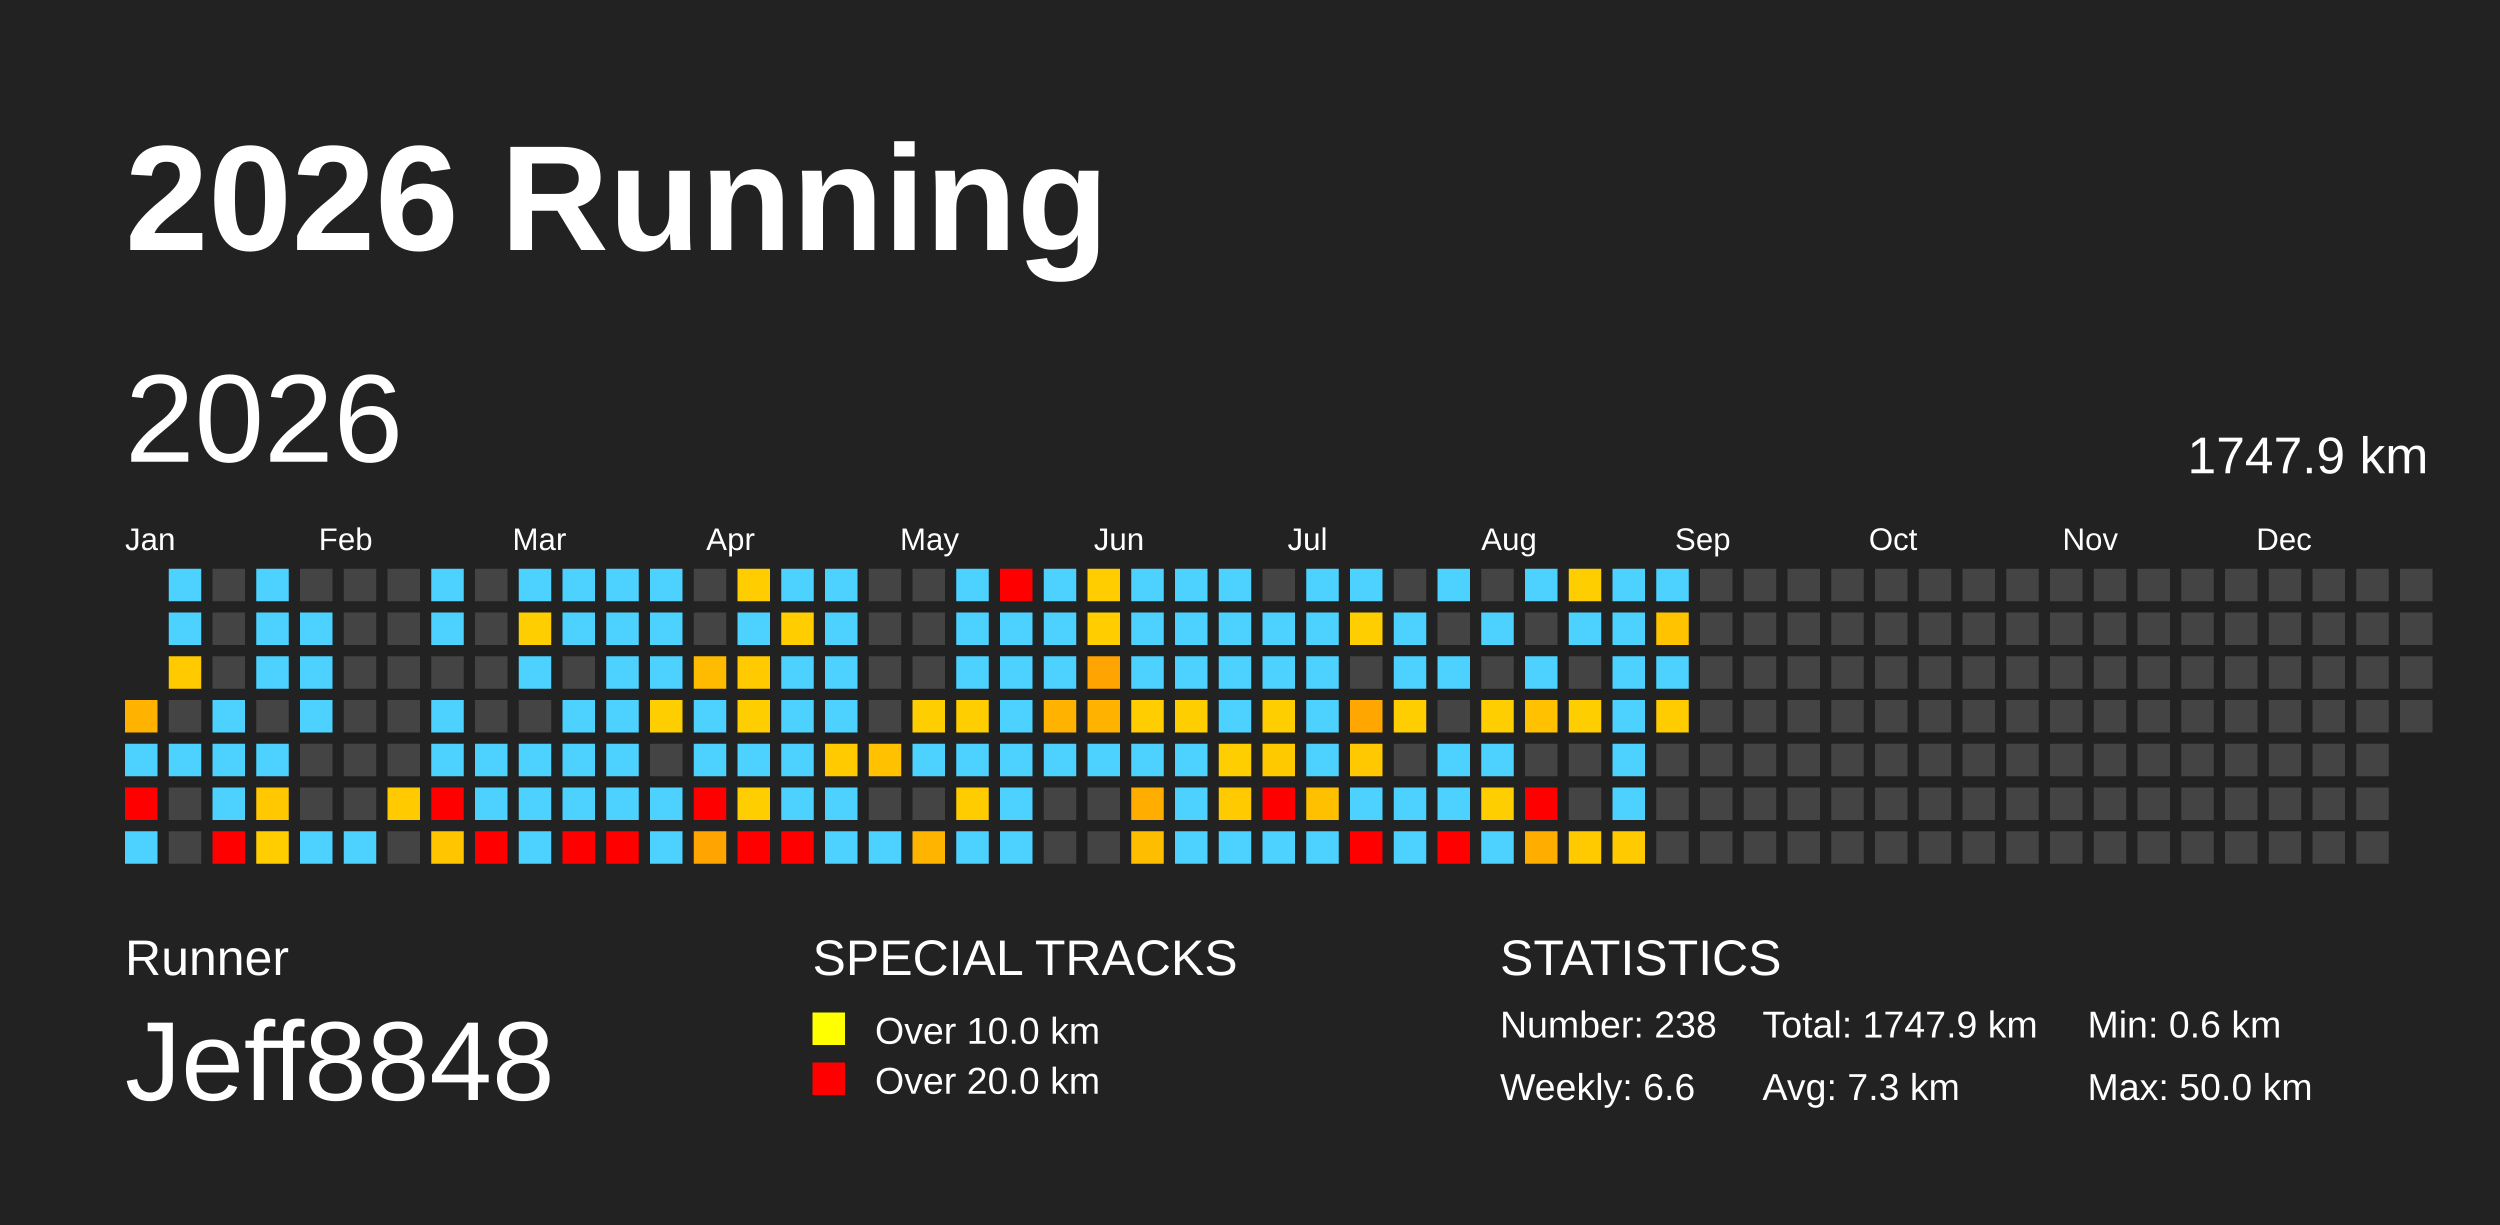
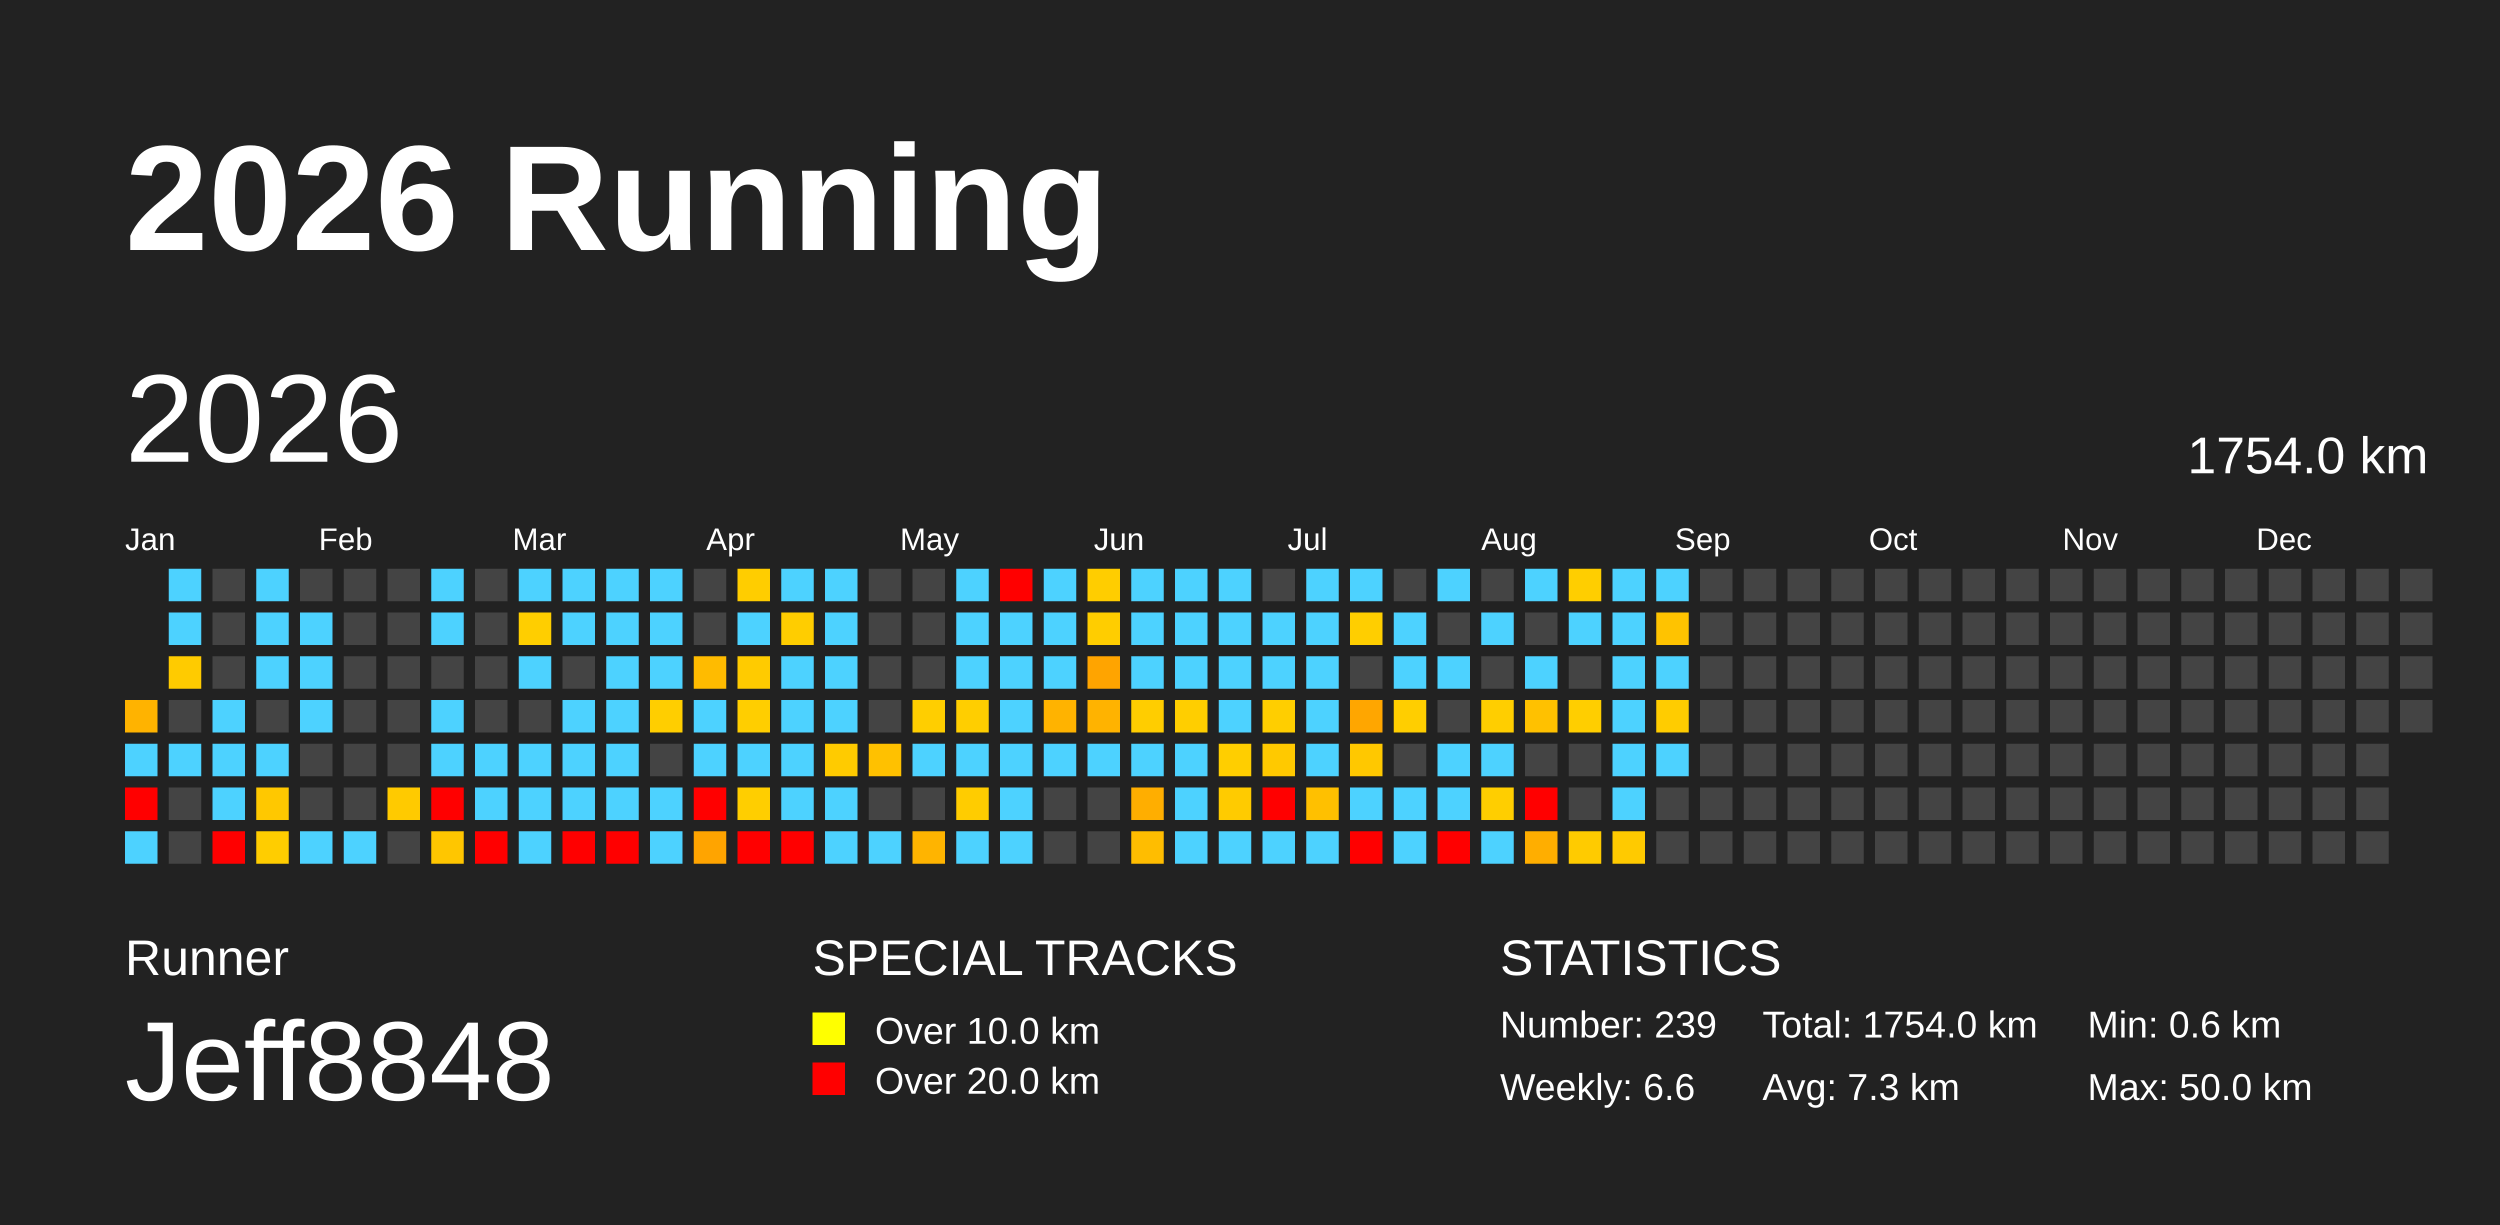
<svg xmlns="http://www.w3.org/2000/svg" baseProfile="full" height="98mm" version="1.1" viewBox="0,0,200,98" width="200mm">
  <defs />
  <rect fill="#222222" height="98" width="200" x="0" y="0" />
  <text fill="#FFFFFF" style="font-size:12px; font-family:Arial; font-weight:bold;" x="10" y="20">2026 Running</text>
  <text fill="#FFFFFF" style="font-size:4px; font-family:Arial" x="10" y="78">Runner</text>
  <text fill="#FFFFFF" style="font-size:9px; font-family:Arial" x="10" y="88">Jeff8848</text>
  <text fill="#FFFFFF" style="font-size:4px; font-family:Arial" x="65" y="78">SPECIAL TRACKS</text>
  <rect fill="yellow" height="2.6" width="2.6" x="65" y="81" />
  <text fill="#FFFFFF" style="font-size:3px; font-family:Arial" x="70" y="83.5">Over 10.0 km</text>
  <rect fill="red" height="2.6" width="2.6" x="65" y="85" />
  <text fill="#FFFFFF" style="font-size:3px; font-family:Arial" x="70" y="87.5">Over 20.0 km</text>
  <text fill="#FFFFFF" style="font-size:4px; font-family:Arial" x="120" y="78">STATISTICS</text>
-   <text fill="#FFFFFF" style="font-size:3px; font-family:Arial" x="120" y="83">Number: 238</text>
+   <text fill="#FFFFFF" style="font-size:3px; font-family:Arial" x="120" y="83">Number: 239</text>
  <text fill="#FFFFFF" style="font-size:3px; font-family:Arial" x="120" y="88">Weekly: 6.6</text>
-   <text fill="#FFFFFF" style="font-size:3px; font-family:Arial" x="141" y="83">Total: 1747.9 km</text>
+   <text fill="#FFFFFF" style="font-size:3px; font-family:Arial" x="141" y="83">Total: 1754.0 km</text>
  <text fill="#FFFFFF" style="font-size:3px; font-family:Arial" x="141" y="88">Avg: 7.3 km</text>
  <text fill="#FFFFFF" style="font-size:3px; font-family:Arial" x="167" y="83">Min: 0.6 km</text>
  <text fill="#FFFFFF" style="font-size:3px; font-family:Arial" x="167" y="88">Max: 50.0 km</text>
  <text dominant-baseline="hanging" fill="#FFFFFF" style="font-size:10.0px; font-family:Arial;" x="10" y="30">2026</text>
-   <text dominant-baseline="hanging" fill="#FFFFFF" style="font-size:4.125px; font-family:Arial;" x="175" y="35">1747.9 km</text>
+   <text dominant-baseline="hanging" fill="#FFFFFF" style="font-size:4.125px; font-family:Arial;" x="175" y="35">1754.0 km</text>
  <text fill="#FFFFFF" style="font-size:2.5px; font-family:Arial" x="10.0" y="44">Jan</text>
  <text fill="#FFFFFF" style="font-size:2.5px; font-family:Arial" x="25.5" y="44">Feb</text>
  <text fill="#FFFFFF" style="font-size:2.5px; font-family:Arial" x="41.0" y="44">Mar</text>
  <text fill="#FFFFFF" style="font-size:2.5px; font-family:Arial" x="56.5" y="44">Apr</text>
  <text fill="#FFFFFF" style="font-size:2.5px; font-family:Arial" x="72.0" y="44">May</text>
  <text fill="#FFFFFF" style="font-size:2.5px; font-family:Arial" x="87.5" y="44">Jun</text>
  <text fill="#FFFFFF" style="font-size:2.5px; font-family:Arial" x="103.0" y="44">Jul</text>
  <text fill="#FFFFFF" style="font-size:2.5px; font-family:Arial" x="118.5" y="44">Aug</text>
  <text fill="#FFFFFF" style="font-size:2.5px; font-family:Arial" x="134.0" y="44">Sep</text>
  <text fill="#FFFFFF" style="font-size:2.5px; font-family:Arial" x="149.5" y="44">Oct</text>
  <text fill="#FFFFFF" style="font-size:2.5px; font-family:Arial" x="165.0" y="44">Nov</text>
  <text fill="#FFFFFF" style="font-size:2.5px; font-family:Arial" x="180.5" y="44">Dec</text>
  <rect fill="#ffb300" height="2.6" width="2.6" x="10.0" y="56.0" />
  <rect fill="#4dd2ff" height="2.6" width="2.6" x="10.0" y="59.5" />
  <rect fill="red" height="2.6" width="2.6" x="10.0" y="63.0" />
  <rect fill="#4dd2ff" height="2.6" width="2.6" x="10.0" y="66.5" />
  <rect fill="#4dd2ff" height="2.6" width="2.6" x="13.5" y="45.5" />
  <rect fill="#4dd2ff" height="2.6" width="2.6" x="13.5" y="49.0" />
  <rect fill="#ffcb00" height="2.6" width="2.6" x="13.5" y="52.5" />
  <rect fill="#444444" height="2.6" width="2.6" x="13.5" y="56.0" />
  <rect fill="#4dd2ff" height="2.6" width="2.6" x="13.5" y="59.5" />
  <rect fill="#444444" height="2.6" width="2.6" x="13.5" y="63.0" />
  <rect fill="#444444" height="2.6" width="2.6" x="13.5" y="66.5" />
  <rect fill="#444444" height="2.6" width="2.6" x="17.0" y="45.5" />
  <rect fill="#444444" height="2.6" width="2.6" x="17.0" y="49.0" />
  <rect fill="#444444" height="2.6" width="2.6" x="17.0" y="52.5" />
  <rect fill="#4dd2ff" height="2.6" width="2.6" x="17.0" y="56.0" />
  <rect fill="#4dd2ff" height="2.6" width="2.6" x="17.0" y="59.5" />
  <rect fill="#4dd2ff" height="2.6" width="2.6" x="17.0" y="63.0" />
  <rect fill="red" height="2.6" width="2.6" x="17.0" y="66.5" />
  <rect fill="#4dd2ff" height="2.6" width="2.6" x="20.5" y="45.5" />
  <rect fill="#4dd2ff" height="2.6" width="2.6" x="20.5" y="49.0" />
  <rect fill="#4dd2ff" height="2.6" width="2.6" x="20.5" y="52.5" />
  <rect fill="#444444" height="2.6" width="2.6" x="20.5" y="56.0" />
  <rect fill="#4dd2ff" height="2.6" width="2.6" x="20.5" y="59.5" />
  <rect fill="#ffc800" height="2.6" width="2.6" x="20.5" y="63.0" />
  <rect fill="#ffcd00" height="2.6" width="2.6" x="20.5" y="66.5" />
  <rect fill="#444444" height="2.6" width="2.6" x="24.0" y="45.5" />
  <rect fill="#4dd2ff" height="2.6" width="2.6" x="24.0" y="49.0" />
  <rect fill="#4dd2ff" height="2.6" width="2.6" x="24.0" y="52.5" />
  <rect fill="#4dd2ff" height="2.6" width="2.6" x="24.0" y="56.0" />
  <rect fill="#444444" height="2.6" width="2.6" x="24.0" y="59.5" />
  <rect fill="#444444" height="2.6" width="2.6" x="24.0" y="63.0" />
  <rect fill="#4dd2ff" height="2.6" width="2.6" x="24.0" y="66.5" />
  <rect fill="#444444" height="2.6" width="2.6" x="27.5" y="45.5" />
  <rect fill="#444444" height="2.6" width="2.6" x="27.5" y="49.0" />
  <rect fill="#444444" height="2.6" width="2.6" x="27.5" y="52.5" />
  <rect fill="#444444" height="2.6" width="2.6" x="27.5" y="56.0" />
  <rect fill="#444444" height="2.6" width="2.6" x="27.5" y="59.5" />
  <rect fill="#444444" height="2.6" width="2.6" x="27.5" y="63.0" />
  <rect fill="#4dd2ff" height="2.6" width="2.6" x="27.5" y="66.5" />
  <rect fill="#444444" height="2.6" width="2.6" x="31.0" y="45.5" />
  <rect fill="#444444" height="2.6" width="2.6" x="31.0" y="49.0" />
  <rect fill="#444444" height="2.6" width="2.6" x="31.0" y="52.5" />
  <rect fill="#444444" height="2.6" width="2.6" x="31.0" y="56.0" />
  <rect fill="#444444" height="2.6" width="2.6" x="31.0" y="59.5" />
  <rect fill="#ffca00" height="2.6" width="2.6" x="31.0" y="63.0" />
  <rect fill="#444444" height="2.6" width="2.6" x="31.0" y="66.5" />
  <rect fill="#4dd2ff" height="2.6" width="2.6" x="34.5" y="45.5" />
  <rect fill="#4dd2ff" height="2.6" width="2.6" x="34.5" y="49.0" />
  <rect fill="#444444" height="2.6" width="2.6" x="34.5" y="52.5" />
  <rect fill="#4dd2ff" height="2.6" width="2.6" x="34.5" y="56.0" />
  <rect fill="#4dd2ff" height="2.6" width="2.6" x="34.5" y="59.5" />
  <rect fill="red" height="2.6" width="2.6" x="34.5" y="63.0" />
  <rect fill="#ffc600" height="2.6" width="2.6" x="34.5" y="66.5" />
  <rect fill="#444444" height="2.6" width="2.6" x="38.0" y="45.5" />
  <rect fill="#444444" height="2.6" width="2.6" x="38.0" y="49.0" />
  <rect fill="#444444" height="2.6" width="2.6" x="38.0" y="52.5" />
  <rect fill="#444444" height="2.6" width="2.6" x="38.0" y="56.0" />
  <rect fill="#4dd2ff" height="2.6" width="2.6" x="38.0" y="59.5" />
  <rect fill="#4dd2ff" height="2.6" width="2.6" x="38.0" y="63.0" />
  <rect fill="red" height="2.6" width="2.6" x="38.0" y="66.5" />
  <rect fill="#4dd2ff" height="2.6" width="2.6" x="41.5" y="45.5" />
  <rect fill="#ffce00" height="2.6" width="2.6" x="41.5" y="49.0" />
  <rect fill="#4dd2ff" height="2.6" width="2.6" x="41.5" y="52.5" />
  <rect fill="#444444" height="2.6" width="2.6" x="41.5" y="56.0" />
  <rect fill="#4dd2ff" height="2.6" width="2.6" x="41.5" y="59.5" />
  <rect fill="#4dd2ff" height="2.6" width="2.6" x="41.5" y="63.0" />
  <rect fill="#4dd2ff" height="2.6" width="2.6" x="41.5" y="66.5" />
  <rect fill="#4dd2ff" height="2.6" width="2.6" x="45.0" y="45.5" />
  <rect fill="#4dd2ff" height="2.6" width="2.6" x="45.0" y="49.0" />
  <rect fill="#444444" height="2.6" width="2.6" x="45.0" y="52.5" />
  <rect fill="#4dd2ff" height="2.6" width="2.6" x="45.0" y="56.0" />
  <rect fill="#4dd2ff" height="2.6" width="2.6" x="45.0" y="59.5" />
  <rect fill="#4dd2ff" height="2.6" width="2.6" x="45.0" y="63.0" />
  <rect fill="red" height="2.6" width="2.6" x="45.0" y="66.5" />
  <rect fill="#4dd2ff" height="2.6" width="2.6" x="48.5" y="45.5" />
  <rect fill="#4dd2ff" height="2.6" width="2.6" x="48.5" y="49.0" />
  <rect fill="#4dd2ff" height="2.6" width="2.6" x="48.5" y="52.5" />
  <rect fill="#4dd2ff" height="2.6" width="2.6" x="48.5" y="56.0" />
  <rect fill="#4dd2ff" height="2.6" width="2.6" x="48.5" y="59.5" />
  <rect fill="#4dd2ff" height="2.6" width="2.6" x="48.5" y="63.0" />
  <rect fill="red" height="2.6" width="2.6" x="48.5" y="66.5" />
  <rect fill="#4dd2ff" height="2.6" width="2.6" x="52.0" y="45.5" />
  <rect fill="#4dd2ff" height="2.6" width="2.6" x="52.0" y="49.0" />
  <rect fill="#4dd2ff" height="2.6" width="2.6" x="52.0" y="52.5" />
  <rect fill="#ffce00" height="2.6" width="2.6" x="52.0" y="56.0" />
  <rect fill="#444444" height="2.6" width="2.6" x="52.0" y="59.5" />
  <rect fill="#4dd2ff" height="2.6" width="2.6" x="52.0" y="63.0" />
  <rect fill="#4dd2ff" height="2.6" width="2.6" x="52.0" y="66.5" />
  <rect fill="#444444" height="2.6" width="2.6" x="55.5" y="45.5" />
  <rect fill="#444444" height="2.6" width="2.6" x="55.5" y="49.0" />
  <rect fill="#ffbb00" height="2.6" width="2.6" x="55.5" y="52.5" />
  <rect fill="#4dd2ff" height="2.6" width="2.6" x="55.5" y="56.0" />
  <rect fill="#4dd2ff" height="2.6" width="2.6" x="55.5" y="59.5" />
  <rect fill="red" height="2.6" width="2.6" x="55.5" y="63.0" />
  <rect fill="#ffa400" height="2.6" width="2.6" x="55.5" y="66.5" />
  <rect fill="#ffcd00" height="2.6" width="2.6" x="59.0" y="45.5" />
  <rect fill="#4dd2ff" height="2.6" width="2.6" x="59.0" y="49.0" />
  <rect fill="#ffcb00" height="2.6" width="2.6" x="59.0" y="52.5" />
  <rect fill="#ffce00" height="2.6" width="2.6" x="59.0" y="56.0" />
  <rect fill="#4dd2ff" height="2.6" width="2.6" x="59.0" y="59.5" />
  <rect fill="#ffce00" height="2.6" width="2.6" x="59.0" y="63.0" />
  <rect fill="red" height="2.6" width="2.6" x="59.0" y="66.5" />
  <rect fill="#4dd2ff" height="2.6" width="2.6" x="62.5" y="45.5" />
  <rect fill="#ffcd00" height="2.6" width="2.6" x="62.5" y="49.0" />
  <rect fill="#4dd2ff" height="2.6" width="2.6" x="62.5" y="52.5" />
  <rect fill="#4dd2ff" height="2.6" width="2.6" x="62.5" y="56.0" />
  <rect fill="#4dd2ff" height="2.6" width="2.6" x="62.5" y="59.5" />
  <rect fill="#4dd2ff" height="2.6" width="2.6" x="62.5" y="63.0" />
  <rect fill="red" height="2.6" width="2.6" x="62.5" y="66.5" />
  <rect fill="#4dd2ff" height="2.6" width="2.6" x="66.0" y="45.5" />
  <rect fill="#4dd2ff" height="2.6" width="2.6" x="66.0" y="49.0" />
  <rect fill="#4dd2ff" height="2.6" width="2.6" x="66.0" y="52.5" />
  <rect fill="#4dd2ff" height="2.6" width="2.6" x="66.0" y="56.0" />
  <rect fill="#ffcb00" height="2.6" width="2.6" x="66.0" y="59.5" />
  <rect fill="#4dd2ff" height="2.6" width="2.6" x="66.0" y="63.0" />
  <rect fill="#4dd2ff" height="2.6" width="2.6" x="66.0" y="66.5" />
  <rect fill="#444444" height="2.6" width="2.6" x="69.5" y="45.5" />
  <rect fill="#444444" height="2.6" width="2.6" x="69.5" y="49.0" />
  <rect fill="#444444" height="2.6" width="2.6" x="69.5" y="52.5" />
  <rect fill="#444444" height="2.6" width="2.6" x="69.5" y="56.0" />
  <rect fill="#ffc100" height="2.6" width="2.6" x="69.5" y="59.5" />
  <rect fill="#444444" height="2.6" width="2.6" x="69.5" y="63.0" />
  <rect fill="#4dd2ff" height="2.6" width="2.6" x="69.5" y="66.5" />
  <rect fill="#444444" height="2.6" width="2.6" x="73.0" y="45.5" />
  <rect fill="#444444" height="2.6" width="2.6" x="73.0" y="49.0" />
  <rect fill="#444444" height="2.6" width="2.6" x="73.0" y="52.5" />
  <rect fill="#ffce00" height="2.6" width="2.6" x="73.0" y="56.0" />
  <rect fill="#4dd2ff" height="2.6" width="2.6" x="73.0" y="59.5" />
  <rect fill="#444444" height="2.6" width="2.6" x="73.0" y="63.0" />
  <rect fill="#ffb400" height="2.6" width="2.6" x="73.0" y="66.5" />
  <rect fill="#4dd2ff" height="2.6" width="2.6" x="76.5" y="45.5" />
  <rect fill="#4dd2ff" height="2.6" width="2.6" x="76.5" y="49.0" />
  <rect fill="#4dd2ff" height="2.6" width="2.6" x="76.5" y="52.5" />
  <rect fill="#ffce00" height="2.6" width="2.6" x="76.5" y="56.0" />
  <rect fill="#4dd2ff" height="2.6" width="2.6" x="76.5" y="59.5" />
  <rect fill="#ffcc00" height="2.6" width="2.6" x="76.5" y="63.0" />
  <rect fill="#4dd2ff" height="2.6" width="2.6" x="76.5" y="66.5" />
  <rect fill="red" height="2.6" width="2.6" x="80.0" y="45.5" />
  <rect fill="#4dd2ff" height="2.6" width="2.6" x="80.0" y="49.0" />
  <rect fill="#4dd2ff" height="2.6" width="2.6" x="80.0" y="52.5" />
  <rect fill="#4dd2ff" height="2.6" width="2.6" x="80.0" y="56.0" />
  <rect fill="#4dd2ff" height="2.6" width="2.6" x="80.0" y="59.5" />
  <rect fill="#4dd2ff" height="2.6" width="2.6" x="80.0" y="63.0" />
  <rect fill="#4dd2ff" height="2.6" width="2.6" x="80.0" y="66.5" />
  <rect fill="#4dd2ff" height="2.6" width="2.6" x="83.5" y="45.5" />
  <rect fill="#4dd2ff" height="2.6" width="2.6" x="83.5" y="49.0" />
  <rect fill="#4dd2ff" height="2.6" width="2.6" x="83.5" y="52.5" />
  <rect fill="#ffb300" height="2.6" width="2.6" x="83.5" y="56.0" />
  <rect fill="#4dd2ff" height="2.6" width="2.6" x="83.5" y="59.5" />
  <rect fill="#444444" height="2.6" width="2.6" x="83.5" y="63.0" />
  <rect fill="#444444" height="2.6" width="2.6" x="83.5" y="66.5" />
  <rect fill="#ffcd00" height="2.6" width="2.6" x="87.0" y="45.5" />
  <rect fill="#ffcd00" height="2.6" width="2.6" x="87.0" y="49.0" />
  <rect fill="#ffa400" height="2.6" width="2.6" x="87.0" y="52.5" />
  <rect fill="#ffb300" height="2.6" width="2.6" x="87.0" y="56.0" />
  <rect fill="#4dd2ff" height="2.6" width="2.6" x="87.0" y="59.5" />
  <rect fill="#444444" height="2.6" width="2.6" x="87.0" y="63.0" />
  <rect fill="#444444" height="2.6" width="2.6" x="87.0" y="66.5" />
  <rect fill="#4dd2ff" height="2.6" width="2.6" x="90.5" y="45.5" />
  <rect fill="#4dd2ff" height="2.6" width="2.6" x="90.5" y="49.0" />
  <rect fill="#4dd2ff" height="2.6" width="2.6" x="90.5" y="52.5" />
  <rect fill="#ffcd00" height="2.6" width="2.6" x="90.5" y="56.0" />
  <rect fill="#4dd2ff" height="2.6" width="2.6" x="90.5" y="59.5" />
  <rect fill="#ffae00" height="2.6" width="2.6" x="90.5" y="63.0" />
  <rect fill="#ffbd00" height="2.6" width="2.6" x="90.5" y="66.5" />
  <rect fill="#4dd2ff" height="2.6" width="2.6" x="94.0" y="45.5" />
  <rect fill="#4dd2ff" height="2.6" width="2.6" x="94.0" y="49.0" />
  <rect fill="#4dd2ff" height="2.6" width="2.6" x="94.0" y="52.5" />
  <rect fill="#ffce00" height="2.6" width="2.6" x="94.0" y="56.0" />
  <rect fill="#4dd2ff" height="2.6" width="2.6" x="94.0" y="59.5" />
  <rect fill="#4dd2ff" height="2.6" width="2.6" x="94.0" y="63.0" />
  <rect fill="#4dd2ff" height="2.6" width="2.6" x="94.0" y="66.5" />
  <rect fill="#4dd2ff" height="2.6" width="2.6" x="97.5" y="45.5" />
  <rect fill="#4dd2ff" height="2.6" width="2.6" x="97.5" y="49.0" />
  <rect fill="#4dd2ff" height="2.6" width="2.6" x="97.5" y="52.5" />
  <rect fill="#4dd2ff" height="2.6" width="2.6" x="97.5" y="56.0" />
  <rect fill="#ffce00" height="2.6" width="2.6" x="97.5" y="59.5" />
  <rect fill="#ffcb00" height="2.6" width="2.6" x="97.5" y="63.0" />
  <rect fill="#4dd2ff" height="2.6" width="2.6" x="97.5" y="66.5" />
  <rect fill="#444444" height="2.6" width="2.6" x="101.0" y="45.5" />
  <rect fill="#4dd2ff" height="2.6" width="2.6" x="101.0" y="49.0" />
  <rect fill="#4dd2ff" height="2.6" width="2.6" x="101.0" y="52.5" />
  <rect fill="#ffce00" height="2.6" width="2.6" x="101.0" y="56.0" />
  <rect fill="#ffc900" height="2.6" width="2.6" x="101.0" y="59.5" />
  <rect fill="red" height="2.6" width="2.6" x="101.0" y="63.0" />
  <rect fill="#4dd2ff" height="2.6" width="2.6" x="101.0" y="66.5" />
  <rect fill="#4dd2ff" height="2.6" width="2.6" x="104.5" y="45.5" />
  <rect fill="#4dd2ff" height="2.6" width="2.6" x="104.5" y="49.0" />
  <rect fill="#4dd2ff" height="2.6" width="2.6" x="104.5" y="52.5" />
  <rect fill="#4dd2ff" height="2.6" width="2.6" x="104.5" y="56.0" />
  <rect fill="#4dd2ff" height="2.6" width="2.6" x="104.5" y="59.5" />
  <rect fill="#ffc000" height="2.6" width="2.6" x="104.5" y="63.0" />
  <rect fill="#4dd2ff" height="2.6" width="2.6" x="104.5" y="66.5" />
  <rect fill="#4dd2ff" height="2.6" width="2.6" x="108.0" y="45.5" />
  <rect fill="#ffce00" height="2.6" width="2.6" x="108.0" y="49.0" />
  <rect fill="#444444" height="2.6" width="2.6" x="108.0" y="52.5" />
  <rect fill="#ffa600" height="2.6" width="2.6" x="108.0" y="56.0" />
  <rect fill="#ffc800" height="2.6" width="2.6" x="108.0" y="59.5" />
  <rect fill="#4dd2ff" height="2.6" width="2.6" x="108.0" y="63.0" />
  <rect fill="red" height="2.6" width="2.6" x="108.0" y="66.5" />
  <rect fill="#444444" height="2.6" width="2.6" x="111.5" y="45.5" />
  <rect fill="#4dd2ff" height="2.6" width="2.6" x="111.5" y="49.0" />
  <rect fill="#4dd2ff" height="2.6" width="2.6" x="111.5" y="52.5" />
  <rect fill="#ffce00" height="2.6" width="2.6" x="111.5" y="56.0" />
  <rect fill="#444444" height="2.6" width="2.6" x="111.5" y="59.5" />
  <rect fill="#4dd2ff" height="2.6" width="2.6" x="111.5" y="63.0" />
  <rect fill="#4dd2ff" height="2.6" width="2.6" x="111.5" y="66.5" />
  <rect fill="#4dd2ff" height="2.6" width="2.6" x="115.0" y="45.5" />
  <rect fill="#444444" height="2.6" width="2.6" x="115.0" y="49.0" />
  <rect fill="#4dd2ff" height="2.6" width="2.6" x="115.0" y="52.5" />
  <rect fill="#444444" height="2.6" width="2.6" x="115.0" y="56.0" />
  <rect fill="#4dd2ff" height="2.6" width="2.6" x="115.0" y="59.5" />
  <rect fill="#4dd2ff" height="2.6" width="2.6" x="115.0" y="63.0" />
  <rect fill="red" height="2.6" width="2.6" x="115.0" y="66.5" />
  <rect fill="#444444" height="2.6" width="2.6" x="118.5" y="45.5" />
  <rect fill="#4dd2ff" height="2.6" width="2.6" x="118.5" y="49.0" />
  <rect fill="#444444" height="2.6" width="2.6" x="118.5" y="52.5" />
  <rect fill="#ffce00" height="2.6" width="2.6" x="118.5" y="56.0" />
  <rect fill="#4dd2ff" height="2.6" width="2.6" x="118.5" y="59.5" />
  <rect fill="#ffce00" height="2.6" width="2.6" x="118.5" y="63.0" />
  <rect fill="#4dd2ff" height="2.6" width="2.6" x="118.5" y="66.5" />
  <rect fill="#4dd2ff" height="2.6" width="2.6" x="122.0" y="45.5" />
  <rect fill="#444444" height="2.6" width="2.6" x="122.0" y="49.0" />
  <rect fill="#4dd2ff" height="2.6" width="2.6" x="122.0" y="52.5" />
  <rect fill="#ffc100" height="2.6" width="2.6" x="122.0" y="56.0" />
  <rect fill="#444444" height="2.6" width="2.6" x="122.0" y="59.5" />
  <rect fill="red" height="2.6" width="2.6" x="122.0" y="63.0" />
  <rect fill="#ffae00" height="2.6" width="2.6" x="122.0" y="66.5" />
  <rect fill="#ffce00" height="2.6" width="2.6" x="125.5" y="45.5" />
  <rect fill="#4dd2ff" height="2.6" width="2.6" x="125.5" y="49.0" />
  <rect fill="#444444" height="2.6" width="2.6" x="125.5" y="52.5" />
  <rect fill="#ffce00" height="2.6" width="2.6" x="125.5" y="56.0" />
  <rect fill="#444444" height="2.6" width="2.6" x="125.5" y="59.5" />
  <rect fill="#444444" height="2.6" width="2.6" x="125.5" y="63.0" />
  <rect fill="#ffcb00" height="2.6" width="2.6" x="125.5" y="66.5" />
  <rect fill="#4dd2ff" height="2.6" width="2.6" x="129.0" y="45.5" />
  <rect fill="#4dd2ff" height="2.6" width="2.6" x="129.0" y="49.0" />
  <rect fill="#4dd2ff" height="2.6" width="2.6" x="129.0" y="52.5" />
  <rect fill="#4dd2ff" height="2.6" width="2.6" x="129.0" y="56.0" />
  <rect fill="#4dd2ff" height="2.6" width="2.6" x="129.0" y="59.5" />
  <rect fill="#4dd2ff" height="2.6" width="2.6" x="129.0" y="63.0" />
  <rect fill="#ffca00" height="2.6" width="2.6" x="129.0" y="66.5" />
  <rect fill="#4dd2ff" height="2.6" width="2.6" x="132.5" y="45.5" />
  <rect fill="#ffc300" height="2.6" width="2.6" x="132.5" y="49.0" />
  <rect fill="#4dd2ff" height="2.6" width="2.6" x="132.5" y="52.5" />
  <rect fill="#ffcc00" height="2.6" width="2.6" x="132.5" y="56.0" />
-   <rect fill="#444444" height="2.6" width="2.6" x="132.5" y="59.5" />
+   <rect fill="#4dd2ff" height="2.6" width="2.6" x="132.5" y="59.5" />
  <rect fill="#444444" height="2.6" width="2.6" x="132.5" y="63.0" />
  <rect fill="#444444" height="2.6" width="2.6" x="132.5" y="66.5" />
  <rect fill="#444444" height="2.6" width="2.6" x="136.0" y="45.5" />
  <rect fill="#444444" height="2.6" width="2.6" x="136.0" y="49.0" />
  <rect fill="#444444" height="2.6" width="2.6" x="136.0" y="52.5" />
  <rect fill="#444444" height="2.6" width="2.6" x="136.0" y="56.0" />
  <rect fill="#444444" height="2.6" width="2.6" x="136.0" y="59.5" />
  <rect fill="#444444" height="2.6" width="2.6" x="136.0" y="63.0" />
  <rect fill="#444444" height="2.6" width="2.6" x="136.0" y="66.5" />
  <rect fill="#444444" height="2.6" width="2.6" x="139.5" y="45.5" />
  <rect fill="#444444" height="2.6" width="2.6" x="139.5" y="49.0" />
  <rect fill="#444444" height="2.6" width="2.6" x="139.5" y="52.5" />
  <rect fill="#444444" height="2.6" width="2.6" x="139.5" y="56.0" />
  <rect fill="#444444" height="2.6" width="2.6" x="139.5" y="59.5" />
  <rect fill="#444444" height="2.6" width="2.6" x="139.5" y="63.0" />
  <rect fill="#444444" height="2.6" width="2.6" x="139.5" y="66.5" />
  <rect fill="#444444" height="2.6" width="2.6" x="143.0" y="45.5" />
  <rect fill="#444444" height="2.6" width="2.6" x="143.0" y="49.0" />
  <rect fill="#444444" height="2.6" width="2.6" x="143.0" y="52.5" />
  <rect fill="#444444" height="2.6" width="2.6" x="143.0" y="56.0" />
  <rect fill="#444444" height="2.6" width="2.6" x="143.0" y="59.5" />
  <rect fill="#444444" height="2.6" width="2.6" x="143.0" y="63.0" />
  <rect fill="#444444" height="2.6" width="2.6" x="143.0" y="66.5" />
  <rect fill="#444444" height="2.6" width="2.6" x="146.5" y="45.5" />
  <rect fill="#444444" height="2.6" width="2.6" x="146.5" y="49.0" />
  <rect fill="#444444" height="2.6" width="2.6" x="146.5" y="52.5" />
  <rect fill="#444444" height="2.6" width="2.6" x="146.5" y="56.0" />
  <rect fill="#444444" height="2.6" width="2.6" x="146.5" y="59.5" />
  <rect fill="#444444" height="2.6" width="2.6" x="146.5" y="63.0" />
  <rect fill="#444444" height="2.6" width="2.6" x="146.5" y="66.5" />
  <rect fill="#444444" height="2.6" width="2.6" x="150.0" y="45.5" />
  <rect fill="#444444" height="2.6" width="2.6" x="150.0" y="49.0" />
  <rect fill="#444444" height="2.6" width="2.6" x="150.0" y="52.5" />
  <rect fill="#444444" height="2.6" width="2.6" x="150.0" y="56.0" />
  <rect fill="#444444" height="2.6" width="2.6" x="150.0" y="59.5" />
  <rect fill="#444444" height="2.6" width="2.6" x="150.0" y="63.0" />
  <rect fill="#444444" height="2.6" width="2.6" x="150.0" y="66.5" />
  <rect fill="#444444" height="2.6" width="2.6" x="153.5" y="45.5" />
  <rect fill="#444444" height="2.6" width="2.6" x="153.5" y="49.0" />
  <rect fill="#444444" height="2.6" width="2.6" x="153.5" y="52.5" />
  <rect fill="#444444" height="2.6" width="2.6" x="153.5" y="56.0" />
  <rect fill="#444444" height="2.6" width="2.6" x="153.5" y="59.5" />
  <rect fill="#444444" height="2.6" width="2.6" x="153.5" y="63.0" />
  <rect fill="#444444" height="2.6" width="2.6" x="153.5" y="66.5" />
  <rect fill="#444444" height="2.6" width="2.6" x="157.0" y="45.5" />
  <rect fill="#444444" height="2.6" width="2.6" x="157.0" y="49.0" />
  <rect fill="#444444" height="2.6" width="2.6" x="157.0" y="52.5" />
  <rect fill="#444444" height="2.6" width="2.6" x="157.0" y="56.0" />
  <rect fill="#444444" height="2.6" width="2.6" x="157.0" y="59.5" />
  <rect fill="#444444" height="2.6" width="2.6" x="157.0" y="63.0" />
  <rect fill="#444444" height="2.6" width="2.6" x="157.0" y="66.5" />
  <rect fill="#444444" height="2.6" width="2.6" x="160.5" y="45.5" />
  <rect fill="#444444" height="2.6" width="2.6" x="160.5" y="49.0" />
  <rect fill="#444444" height="2.6" width="2.6" x="160.5" y="52.5" />
  <rect fill="#444444" height="2.6" width="2.6" x="160.5" y="56.0" />
  <rect fill="#444444" height="2.6" width="2.6" x="160.5" y="59.5" />
  <rect fill="#444444" height="2.6" width="2.6" x="160.5" y="63.0" />
  <rect fill="#444444" height="2.6" width="2.6" x="160.5" y="66.5" />
  <rect fill="#444444" height="2.6" width="2.6" x="164.0" y="45.5" />
  <rect fill="#444444" height="2.6" width="2.6" x="164.0" y="49.0" />
  <rect fill="#444444" height="2.6" width="2.6" x="164.0" y="52.5" />
  <rect fill="#444444" height="2.6" width="2.6" x="164.0" y="56.0" />
  <rect fill="#444444" height="2.6" width="2.6" x="164.0" y="59.5" />
  <rect fill="#444444" height="2.6" width="2.6" x="164.0" y="63.0" />
  <rect fill="#444444" height="2.6" width="2.6" x="164.0" y="66.5" />
  <rect fill="#444444" height="2.6" width="2.6" x="167.5" y="45.5" />
  <rect fill="#444444" height="2.6" width="2.6" x="167.5" y="49.0" />
  <rect fill="#444444" height="2.6" width="2.6" x="167.5" y="52.5" />
  <rect fill="#444444" height="2.6" width="2.6" x="167.5" y="56.0" />
  <rect fill="#444444" height="2.6" width="2.6" x="167.5" y="59.5" />
  <rect fill="#444444" height="2.6" width="2.6" x="167.5" y="63.0" />
  <rect fill="#444444" height="2.6" width="2.6" x="167.5" y="66.5" />
  <rect fill="#444444" height="2.6" width="2.6" x="171.0" y="45.5" />
  <rect fill="#444444" height="2.6" width="2.6" x="171.0" y="49.0" />
  <rect fill="#444444" height="2.6" width="2.6" x="171.0" y="52.5" />
  <rect fill="#444444" height="2.6" width="2.6" x="171.0" y="56.0" />
  <rect fill="#444444" height="2.6" width="2.6" x="171.0" y="59.5" />
  <rect fill="#444444" height="2.6" width="2.6" x="171.0" y="63.0" />
  <rect fill="#444444" height="2.6" width="2.6" x="171.0" y="66.5" />
  <rect fill="#444444" height="2.6" width="2.6" x="174.5" y="45.5" />
  <rect fill="#444444" height="2.6" width="2.6" x="174.5" y="49.0" />
  <rect fill="#444444" height="2.6" width="2.6" x="174.5" y="52.5" />
  <rect fill="#444444" height="2.6" width="2.6" x="174.5" y="56.0" />
  <rect fill="#444444" height="2.6" width="2.6" x="174.5" y="59.5" />
  <rect fill="#444444" height="2.6" width="2.6" x="174.5" y="63.0" />
  <rect fill="#444444" height="2.6" width="2.6" x="174.5" y="66.5" />
  <rect fill="#444444" height="2.6" width="2.6" x="178.0" y="45.5" />
  <rect fill="#444444" height="2.6" width="2.6" x="178.0" y="49.0" />
  <rect fill="#444444" height="2.6" width="2.6" x="178.0" y="52.5" />
  <rect fill="#444444" height="2.6" width="2.6" x="178.0" y="56.0" />
  <rect fill="#444444" height="2.6" width="2.6" x="178.0" y="59.5" />
  <rect fill="#444444" height="2.6" width="2.6" x="178.0" y="63.0" />
  <rect fill="#444444" height="2.6" width="2.6" x="178.0" y="66.5" />
  <rect fill="#444444" height="2.6" width="2.6" x="181.5" y="45.5" />
  <rect fill="#444444" height="2.6" width="2.6" x="181.5" y="49.0" />
  <rect fill="#444444" height="2.6" width="2.6" x="181.5" y="52.5" />
  <rect fill="#444444" height="2.6" width="2.6" x="181.5" y="56.0" />
  <rect fill="#444444" height="2.6" width="2.6" x="181.5" y="59.5" />
  <rect fill="#444444" height="2.6" width="2.6" x="181.5" y="63.0" />
  <rect fill="#444444" height="2.6" width="2.6" x="181.5" y="66.5" />
  <rect fill="#444444" height="2.6" width="2.6" x="185.0" y="45.5" />
  <rect fill="#444444" height="2.6" width="2.6" x="185.0" y="49.0" />
  <rect fill="#444444" height="2.6" width="2.6" x="185.0" y="52.5" />
  <rect fill="#444444" height="2.6" width="2.6" x="185.0" y="56.0" />
  <rect fill="#444444" height="2.6" width="2.6" x="185.0" y="59.5" />
  <rect fill="#444444" height="2.6" width="2.6" x="185.0" y="63.0" />
  <rect fill="#444444" height="2.6" width="2.6" x="185.0" y="66.5" />
  <rect fill="#444444" height="2.6" width="2.6" x="188.5" y="45.5" />
  <rect fill="#444444" height="2.6" width="2.6" x="188.5" y="49.0" />
  <rect fill="#444444" height="2.6" width="2.6" x="188.5" y="52.5" />
  <rect fill="#444444" height="2.6" width="2.6" x="188.5" y="56.0" />
  <rect fill="#444444" height="2.6" width="2.6" x="188.5" y="59.5" />
  <rect fill="#444444" height="2.6" width="2.6" x="188.5" y="63.0" />
  <rect fill="#444444" height="2.6" width="2.6" x="188.5" y="66.5" />
  <rect fill="#444444" height="2.6" width="2.6" x="192.0" y="45.5" />
  <rect fill="#444444" height="2.6" width="2.6" x="192.0" y="49.0" />
  <rect fill="#444444" height="2.6" width="2.6" x="192.0" y="52.5" />
  <rect fill="#444444" height="2.6" width="2.6" x="192.0" y="56.0" />
</svg>
